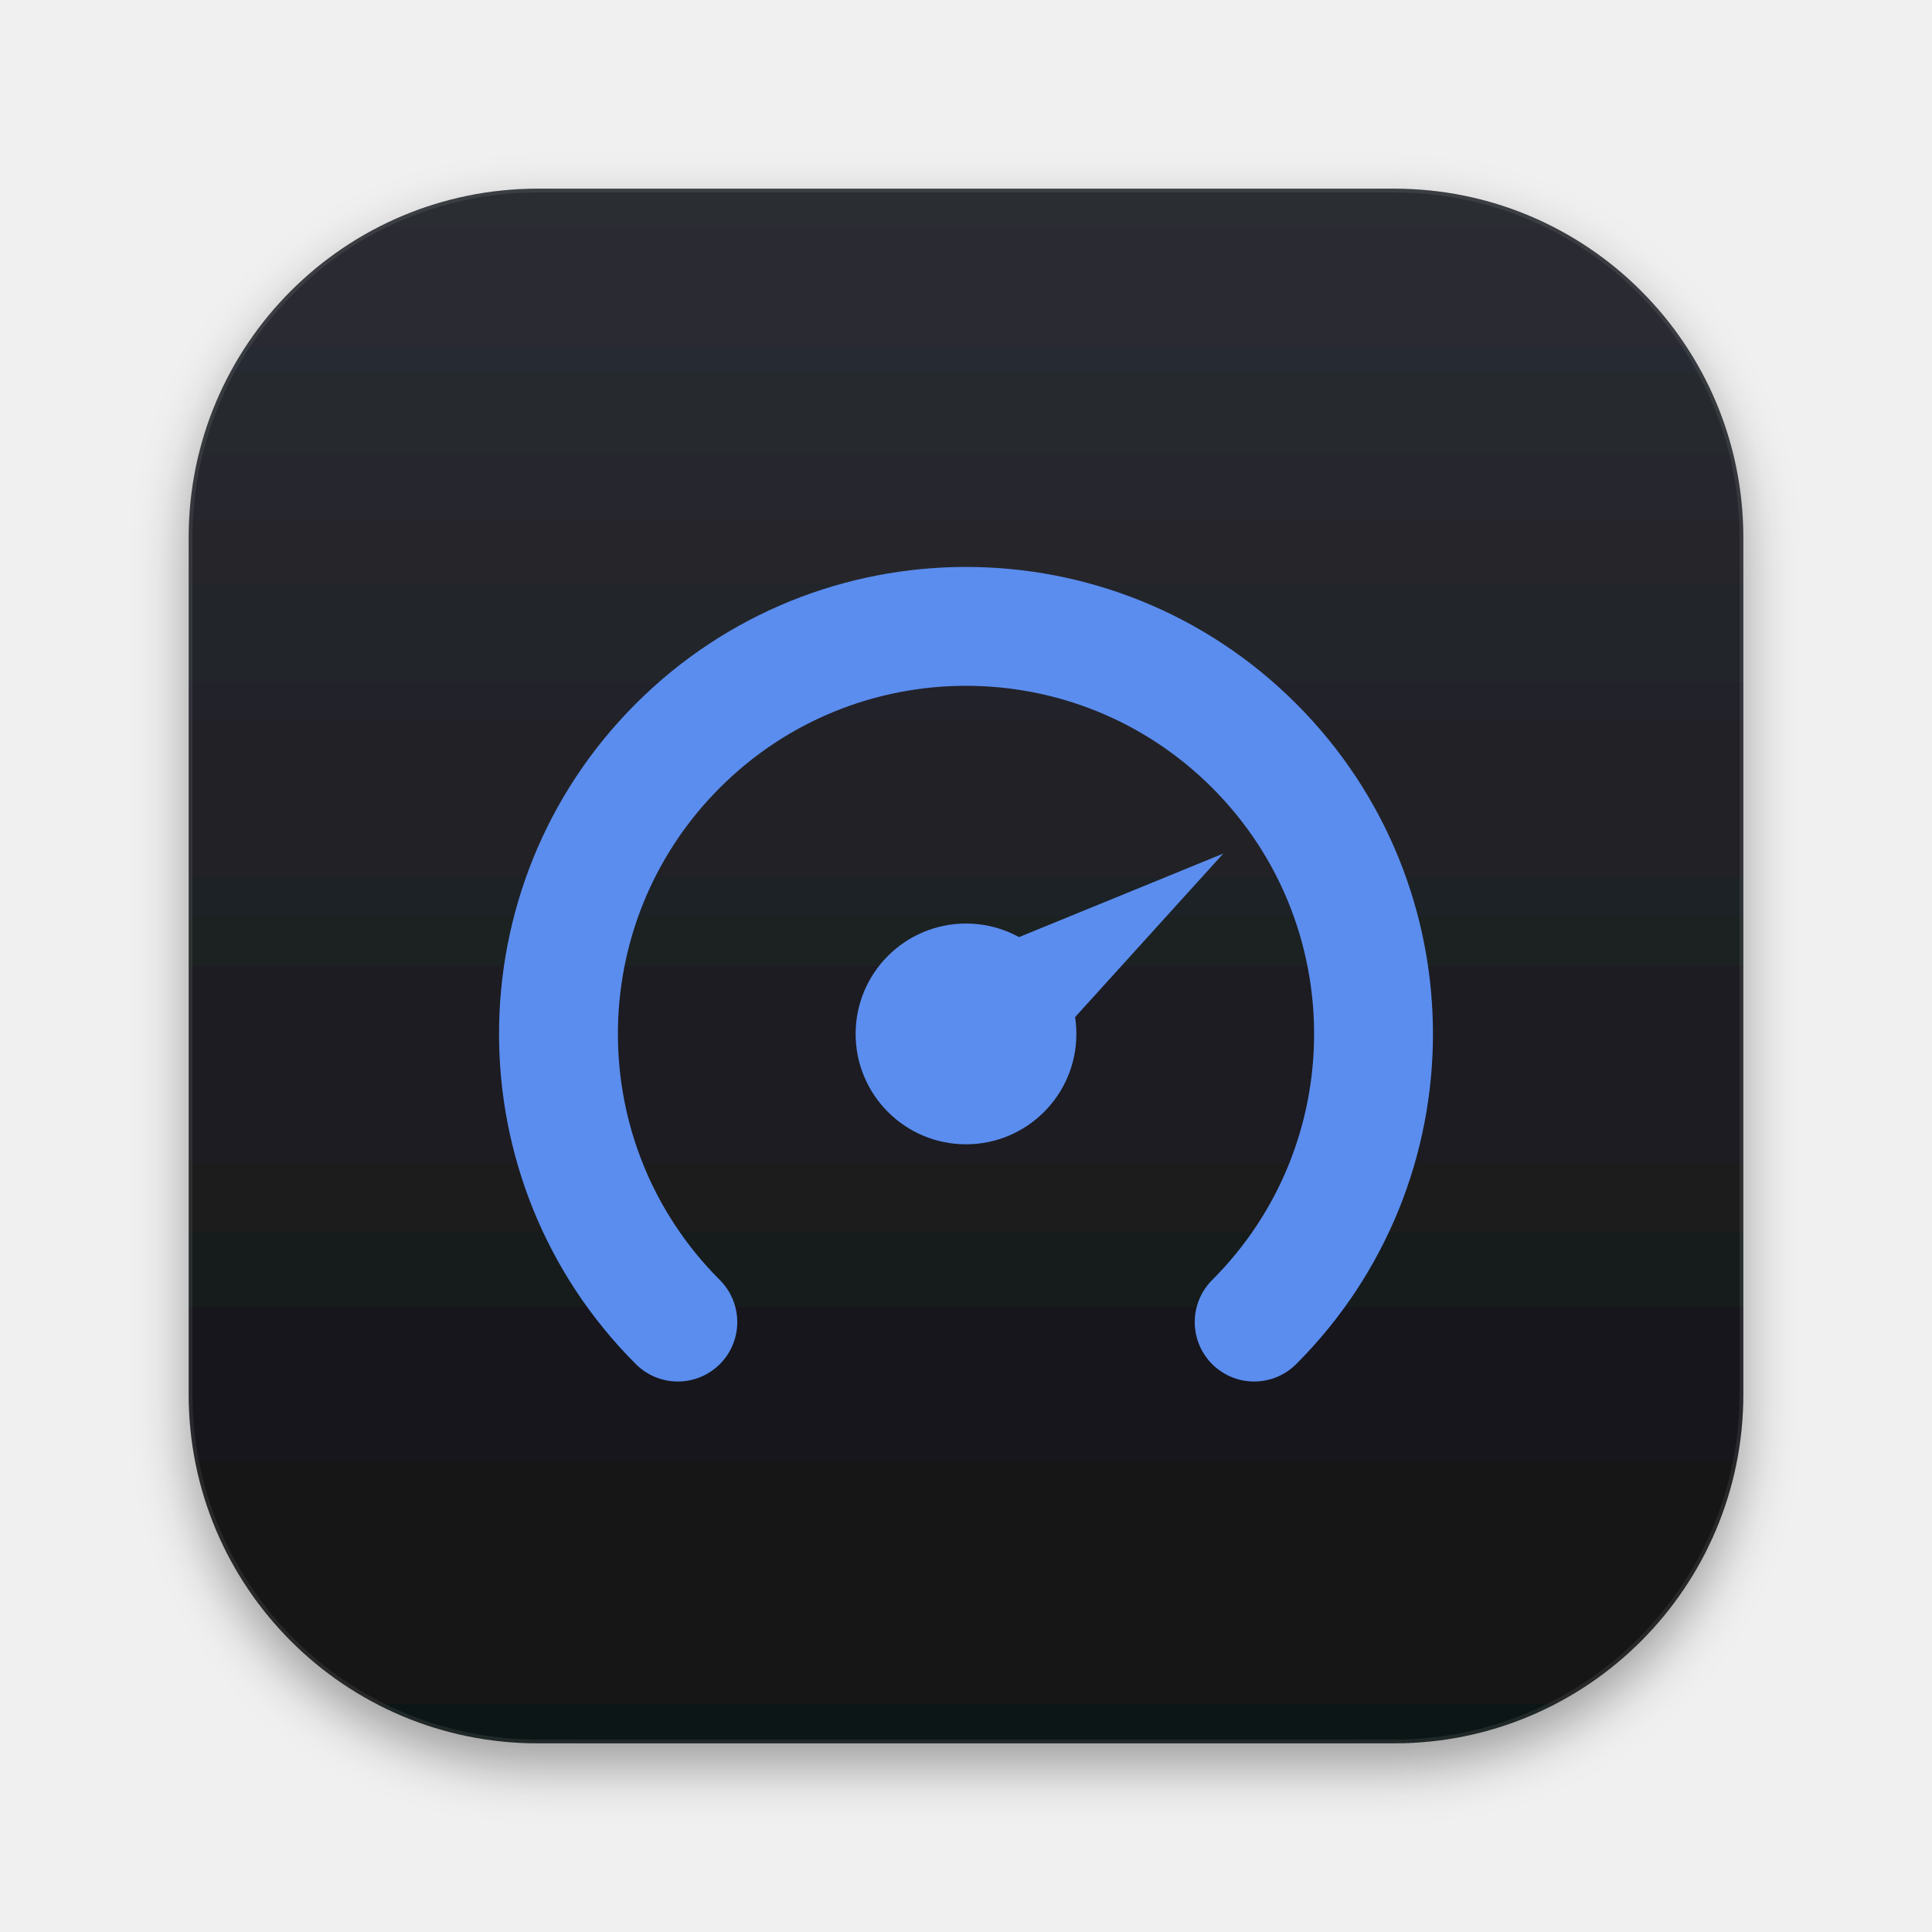
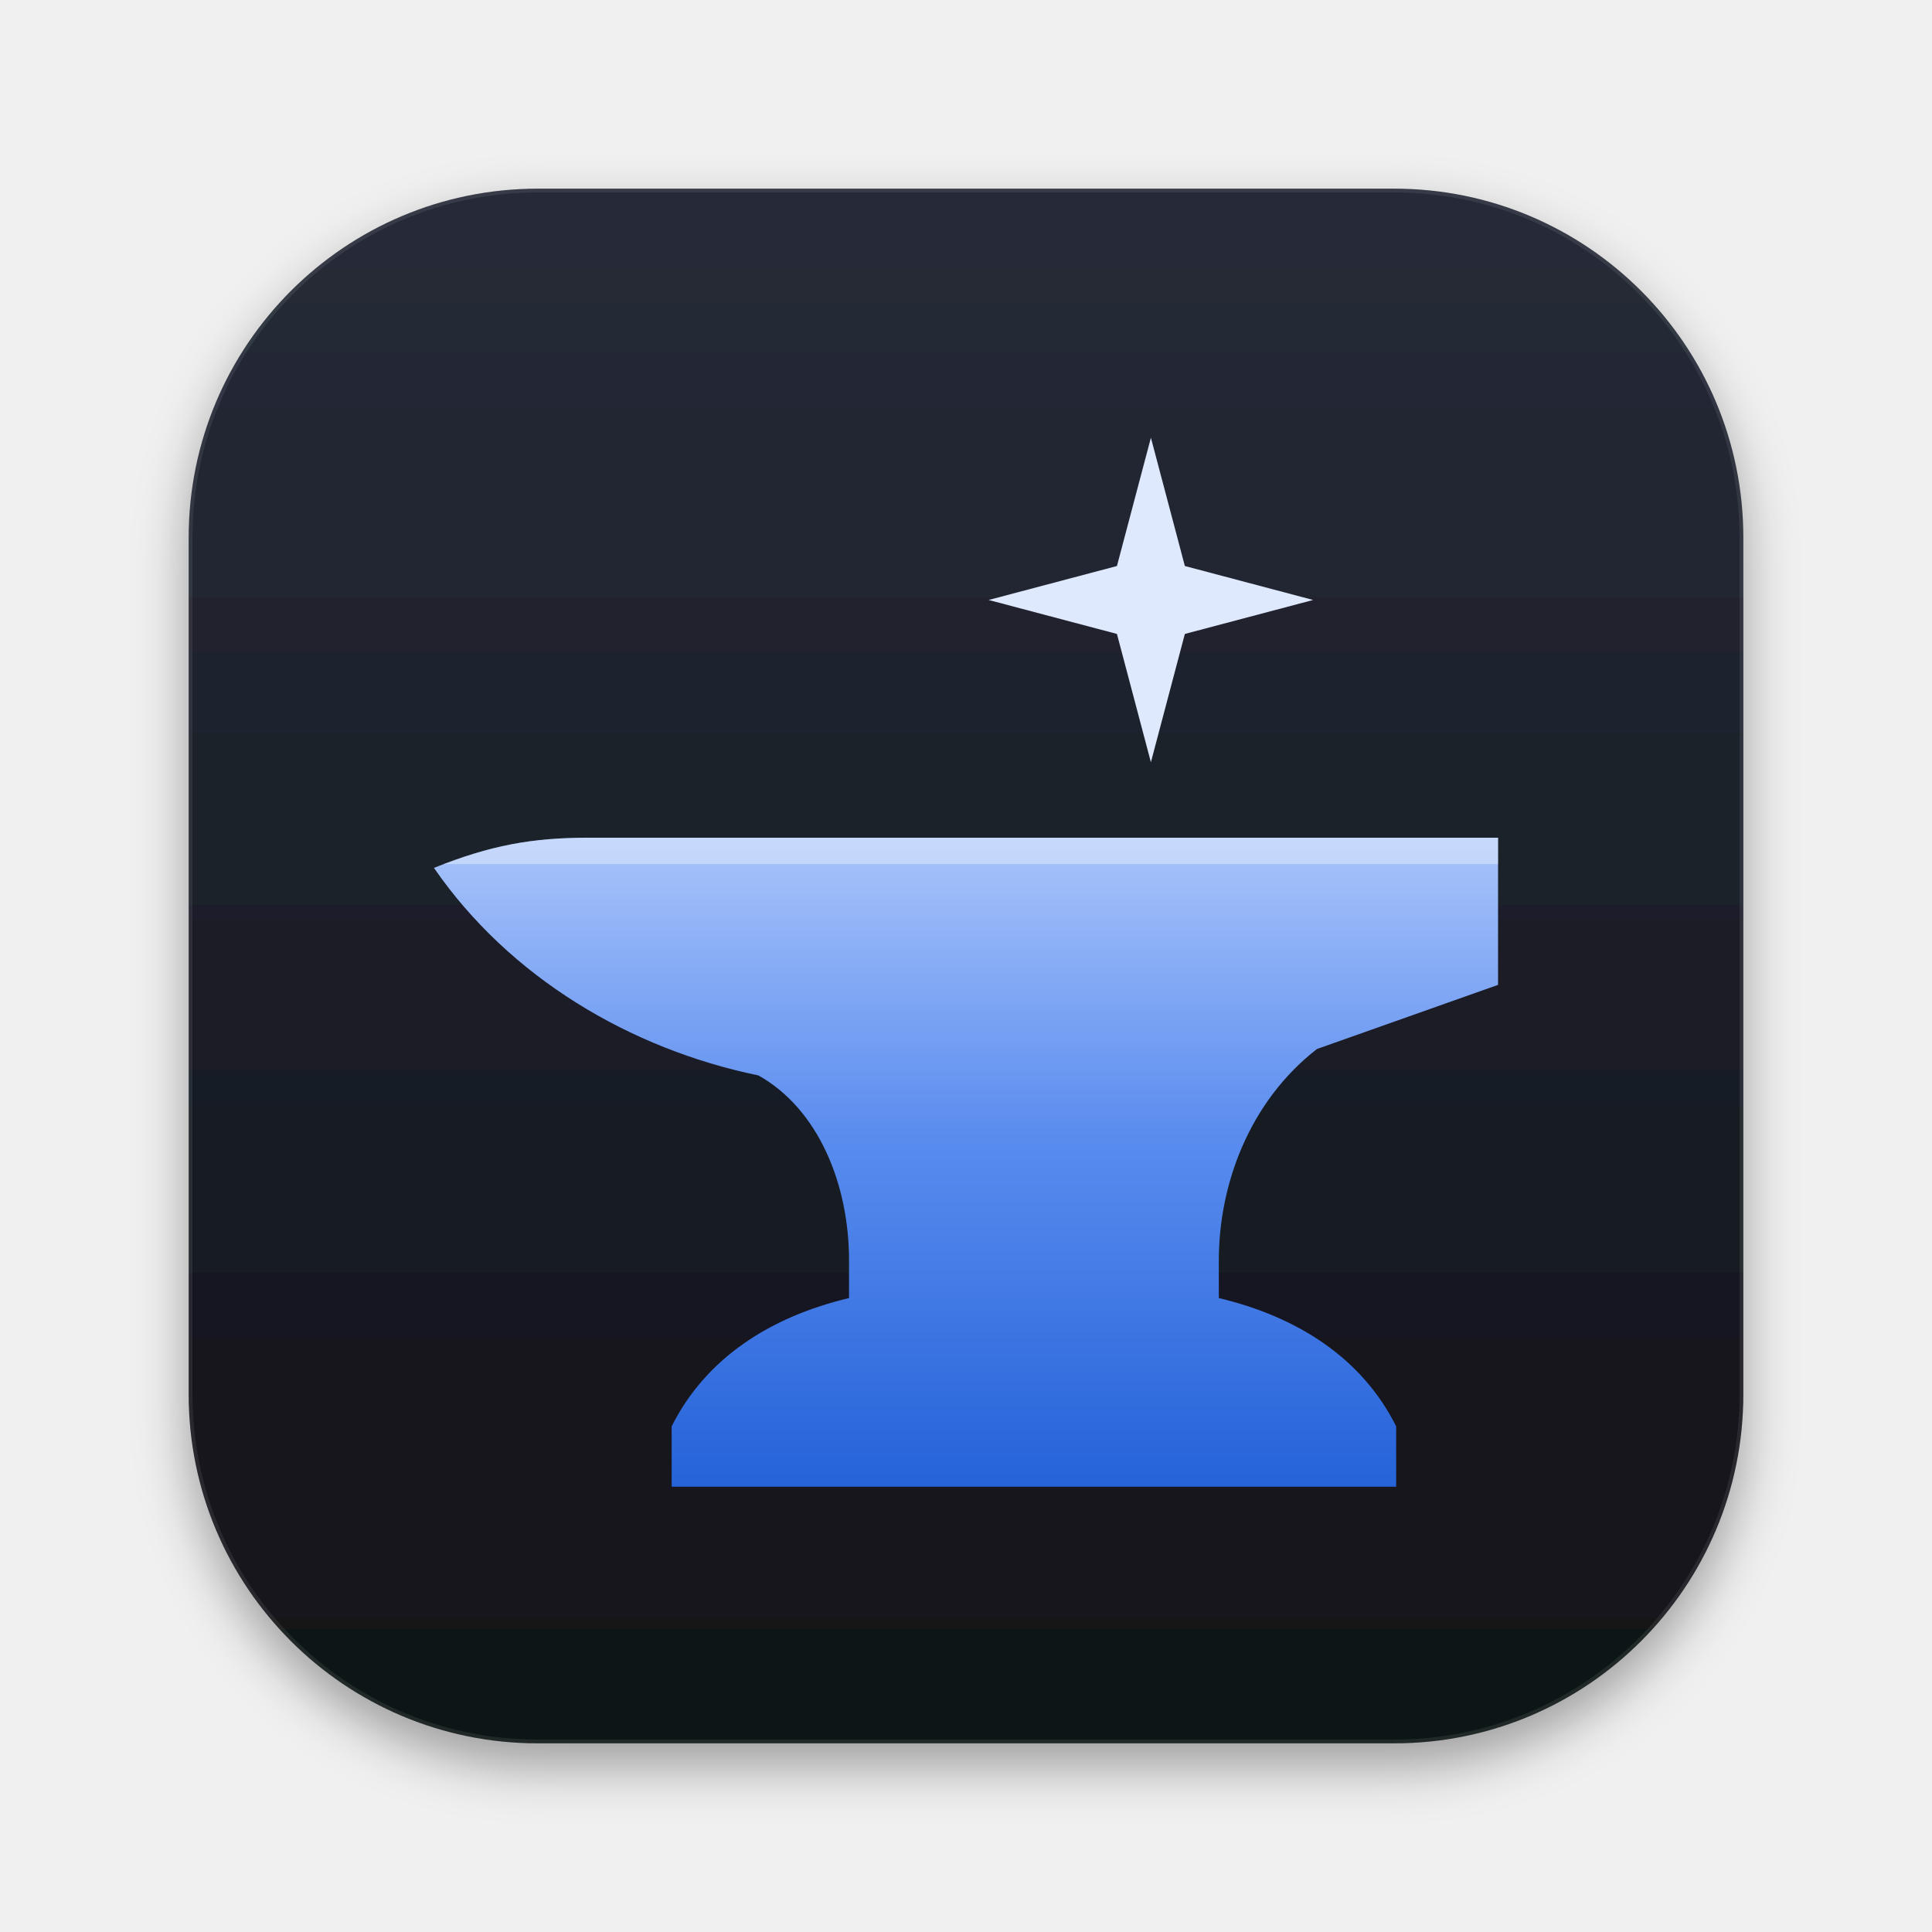
<svg xmlns="http://www.w3.org/2000/svg" viewBox="0 0 1024 1024">
  <defs>
    <linearGradient id="tile" x1="0" y1="0" x2="0" y2="1">
-       <stop offset="0" stop-color="#2b2d33" />
-       <stop offset="1" stop-color="#111214" />
+       <stop offset="0" stop-color="#262b38" />
+       <stop offset="1" stop-color="#101217" />
    </linearGradient>
+     <linearGradient id="steel" x1="0" y1="356" x2="0" y2="700" gradientUnits="userSpaceOnUse">
+       <stop offset="0" stop-color="#a9c4fa" />
+       <stop offset="0.45" stop-color="#5b8def" />
+       <stop offset="1" stop-color="#2563d9" />
+     </linearGradient>
+     <clipPath id="anvil">
+       <path d="M232 372C262 360 284 356 314 356L796 356L796 434L700 468C664 496 648 540 648 580L648 600C690 610 724 632 742 668L742 700L358 700L358 668C376 632 410 610 452 600L452 580C452 540 436 500 404 482C336 468 272 430 232 372Z" />
+     </clipPath>
    <filter id="shadow" x="-20%" y="-20%" width="140%" height="140%">
      <feDropShadow dx="0" dy="12" stdDeviation="14" flood-color="#000" flood-opacity="0.35" />
    </filter>
  </defs>
  <rect x="100" y="100" width="824" height="824" rx="185" fill="url(#tile)" filter="url(#shadow)" />
  <rect x="101" y="101" width="822" height="822" rx="184" fill="none" stroke="#fff" stroke-opacity="0.08" stroke-width="2" />
-   <g transform="translate(224 224) scale(9)" style="color:#5b8def">
-     <path d="M15.03 52.97A24 24 0 1 1 48.97 52.97" fill="none" stroke="currentColor" stroke-width="7" stroke-linecap="round" />
-     <path d="M47.15 25.38 34.41 39.44 29.59 32.56Z" fill="currentColor" />
-     <circle cx="32" cy="36" r="6.5" fill="currentColor" />
+   <g transform="translate(-2 88)">
+     <path d="M232 372C262 360 284 356 314 356L796 356L796 434L700 468C664 496 648 540 648 580L648 600C690 610 724 632 742 668L742 700L358 700L358 668C376 632 410 610 452 600L452 580C452 540 436 500 404 482C336 468 272 430 232 372Z" fill="url(#steel)" />
+     <rect x="200" y="356" width="620" height="14" fill="#fff" fill-opacity="0.35" clip-path="url(#anvil)" />
+     <path d="M612 144L630 212L698 230L630 248L612 316L594 248L526 230L594 212Z" fill="#dfe9fd" />
  </g>
</svg>
